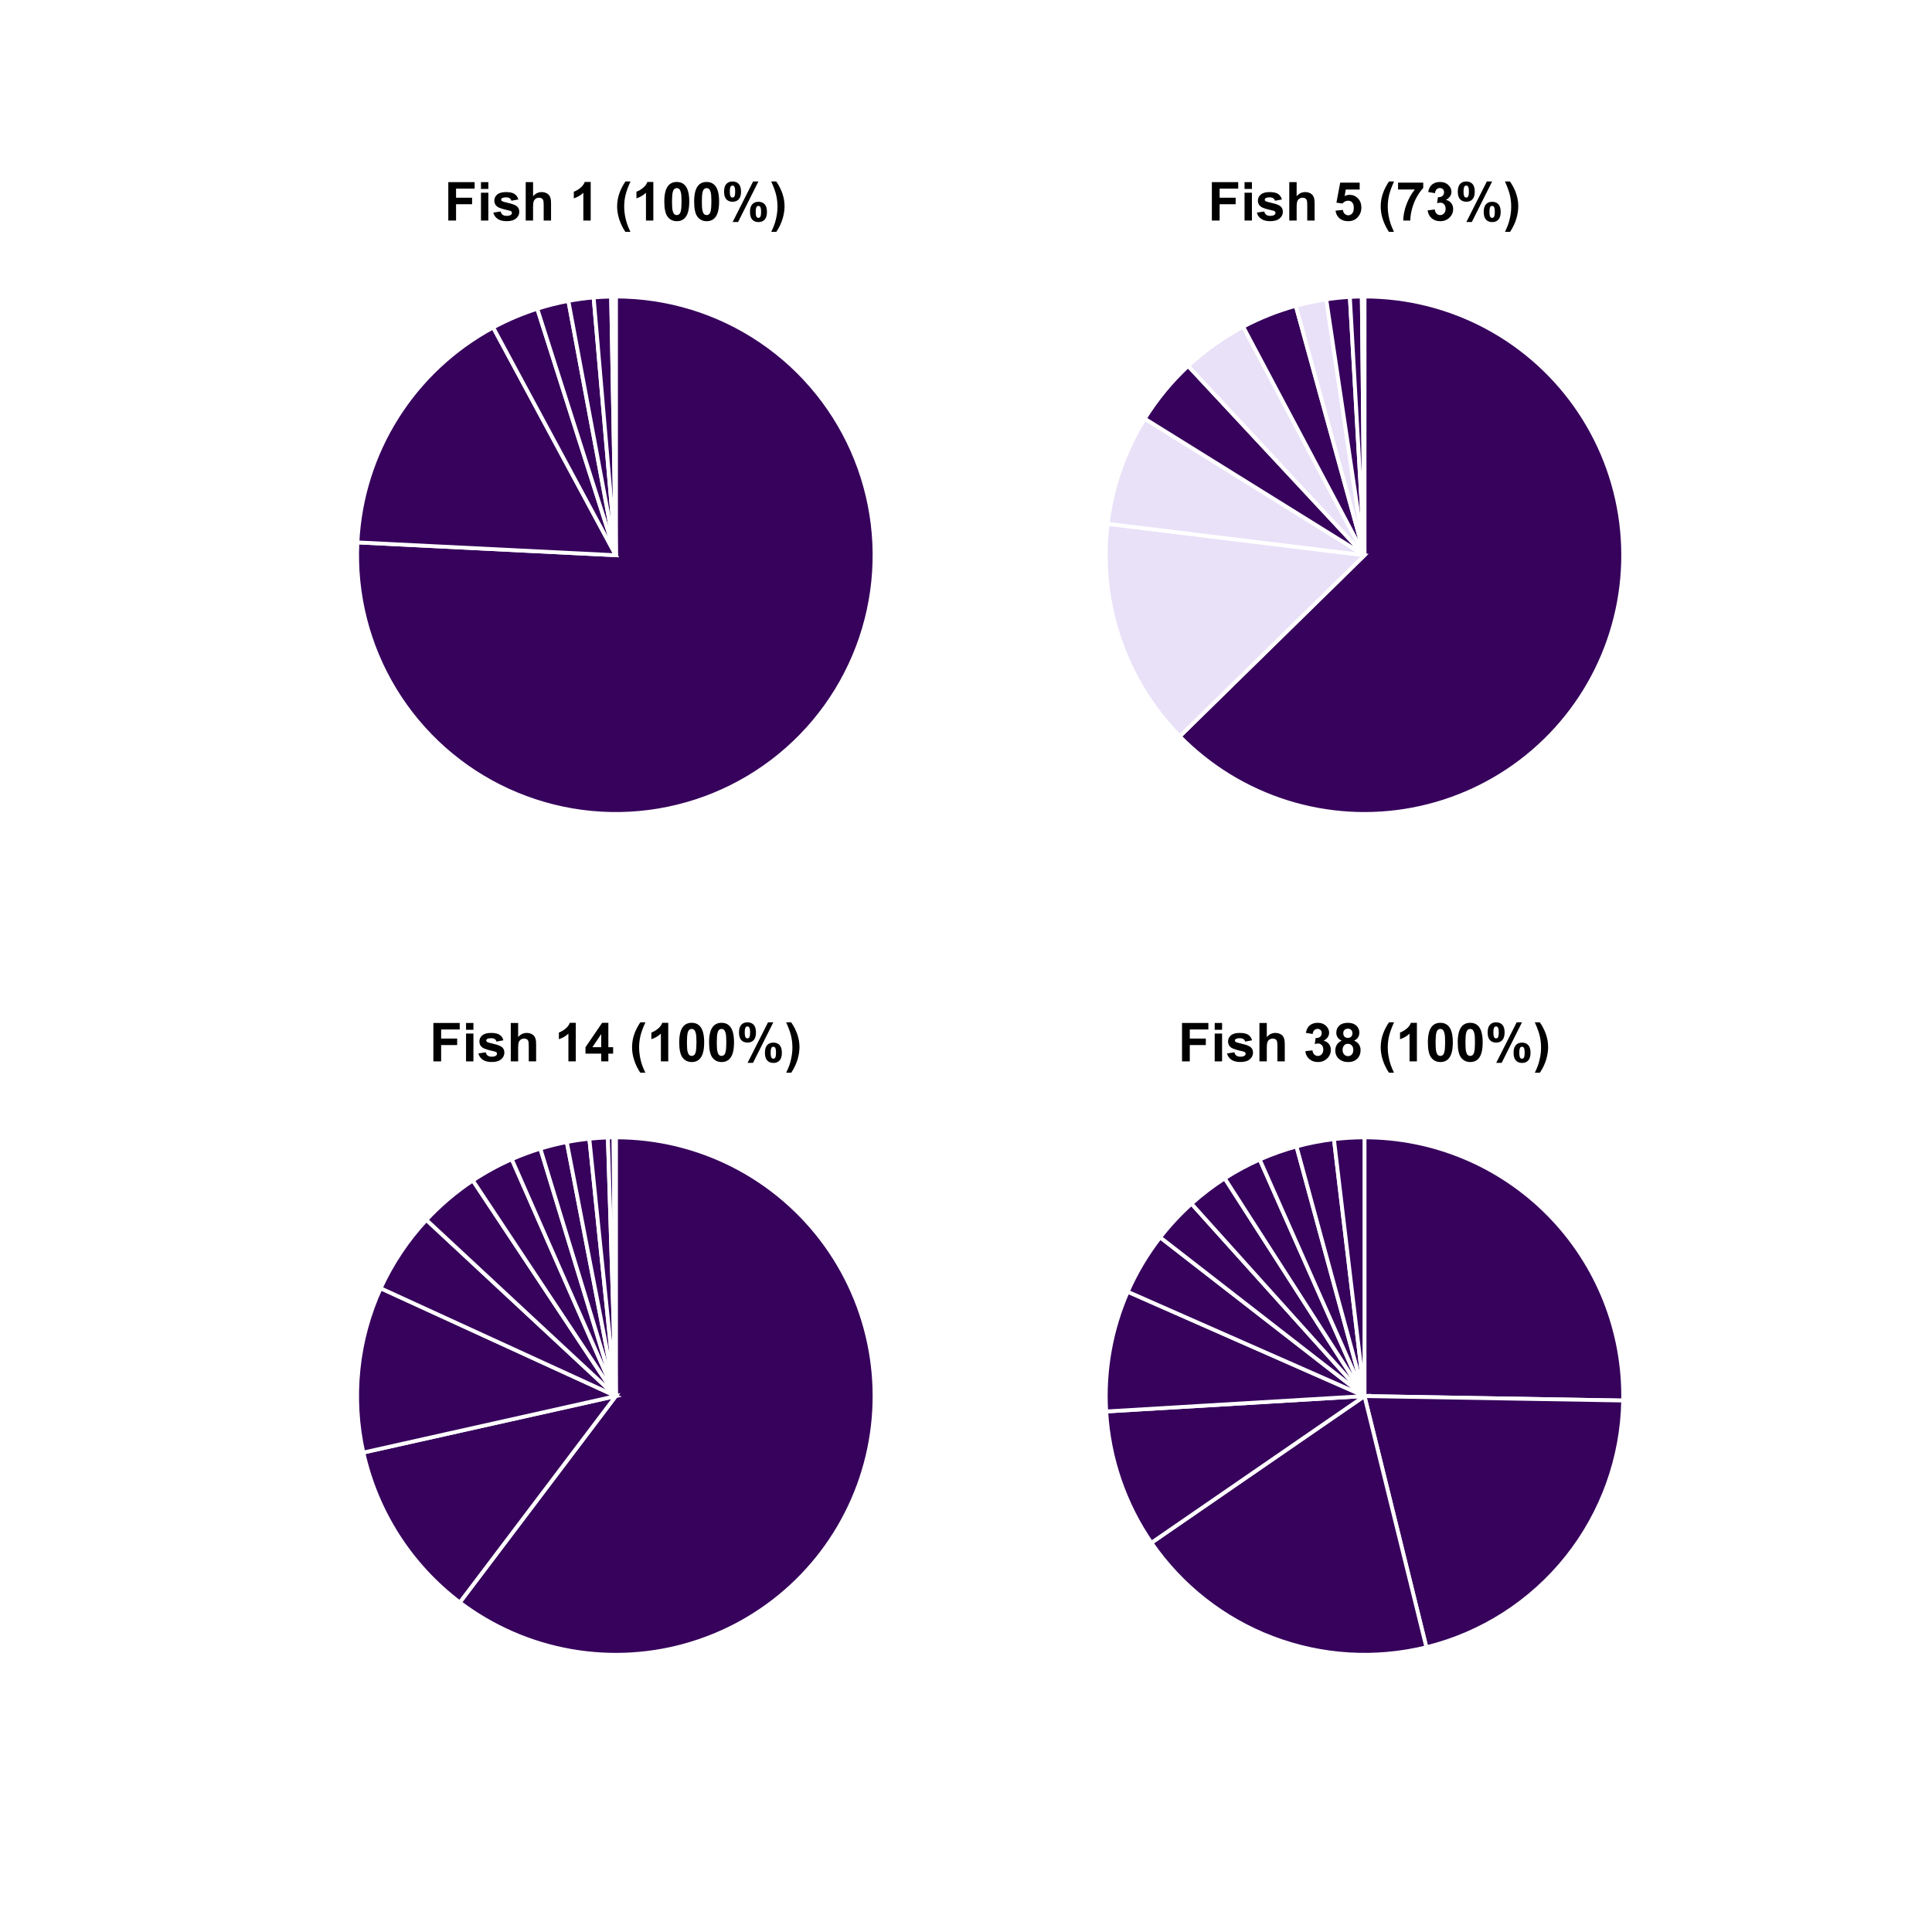
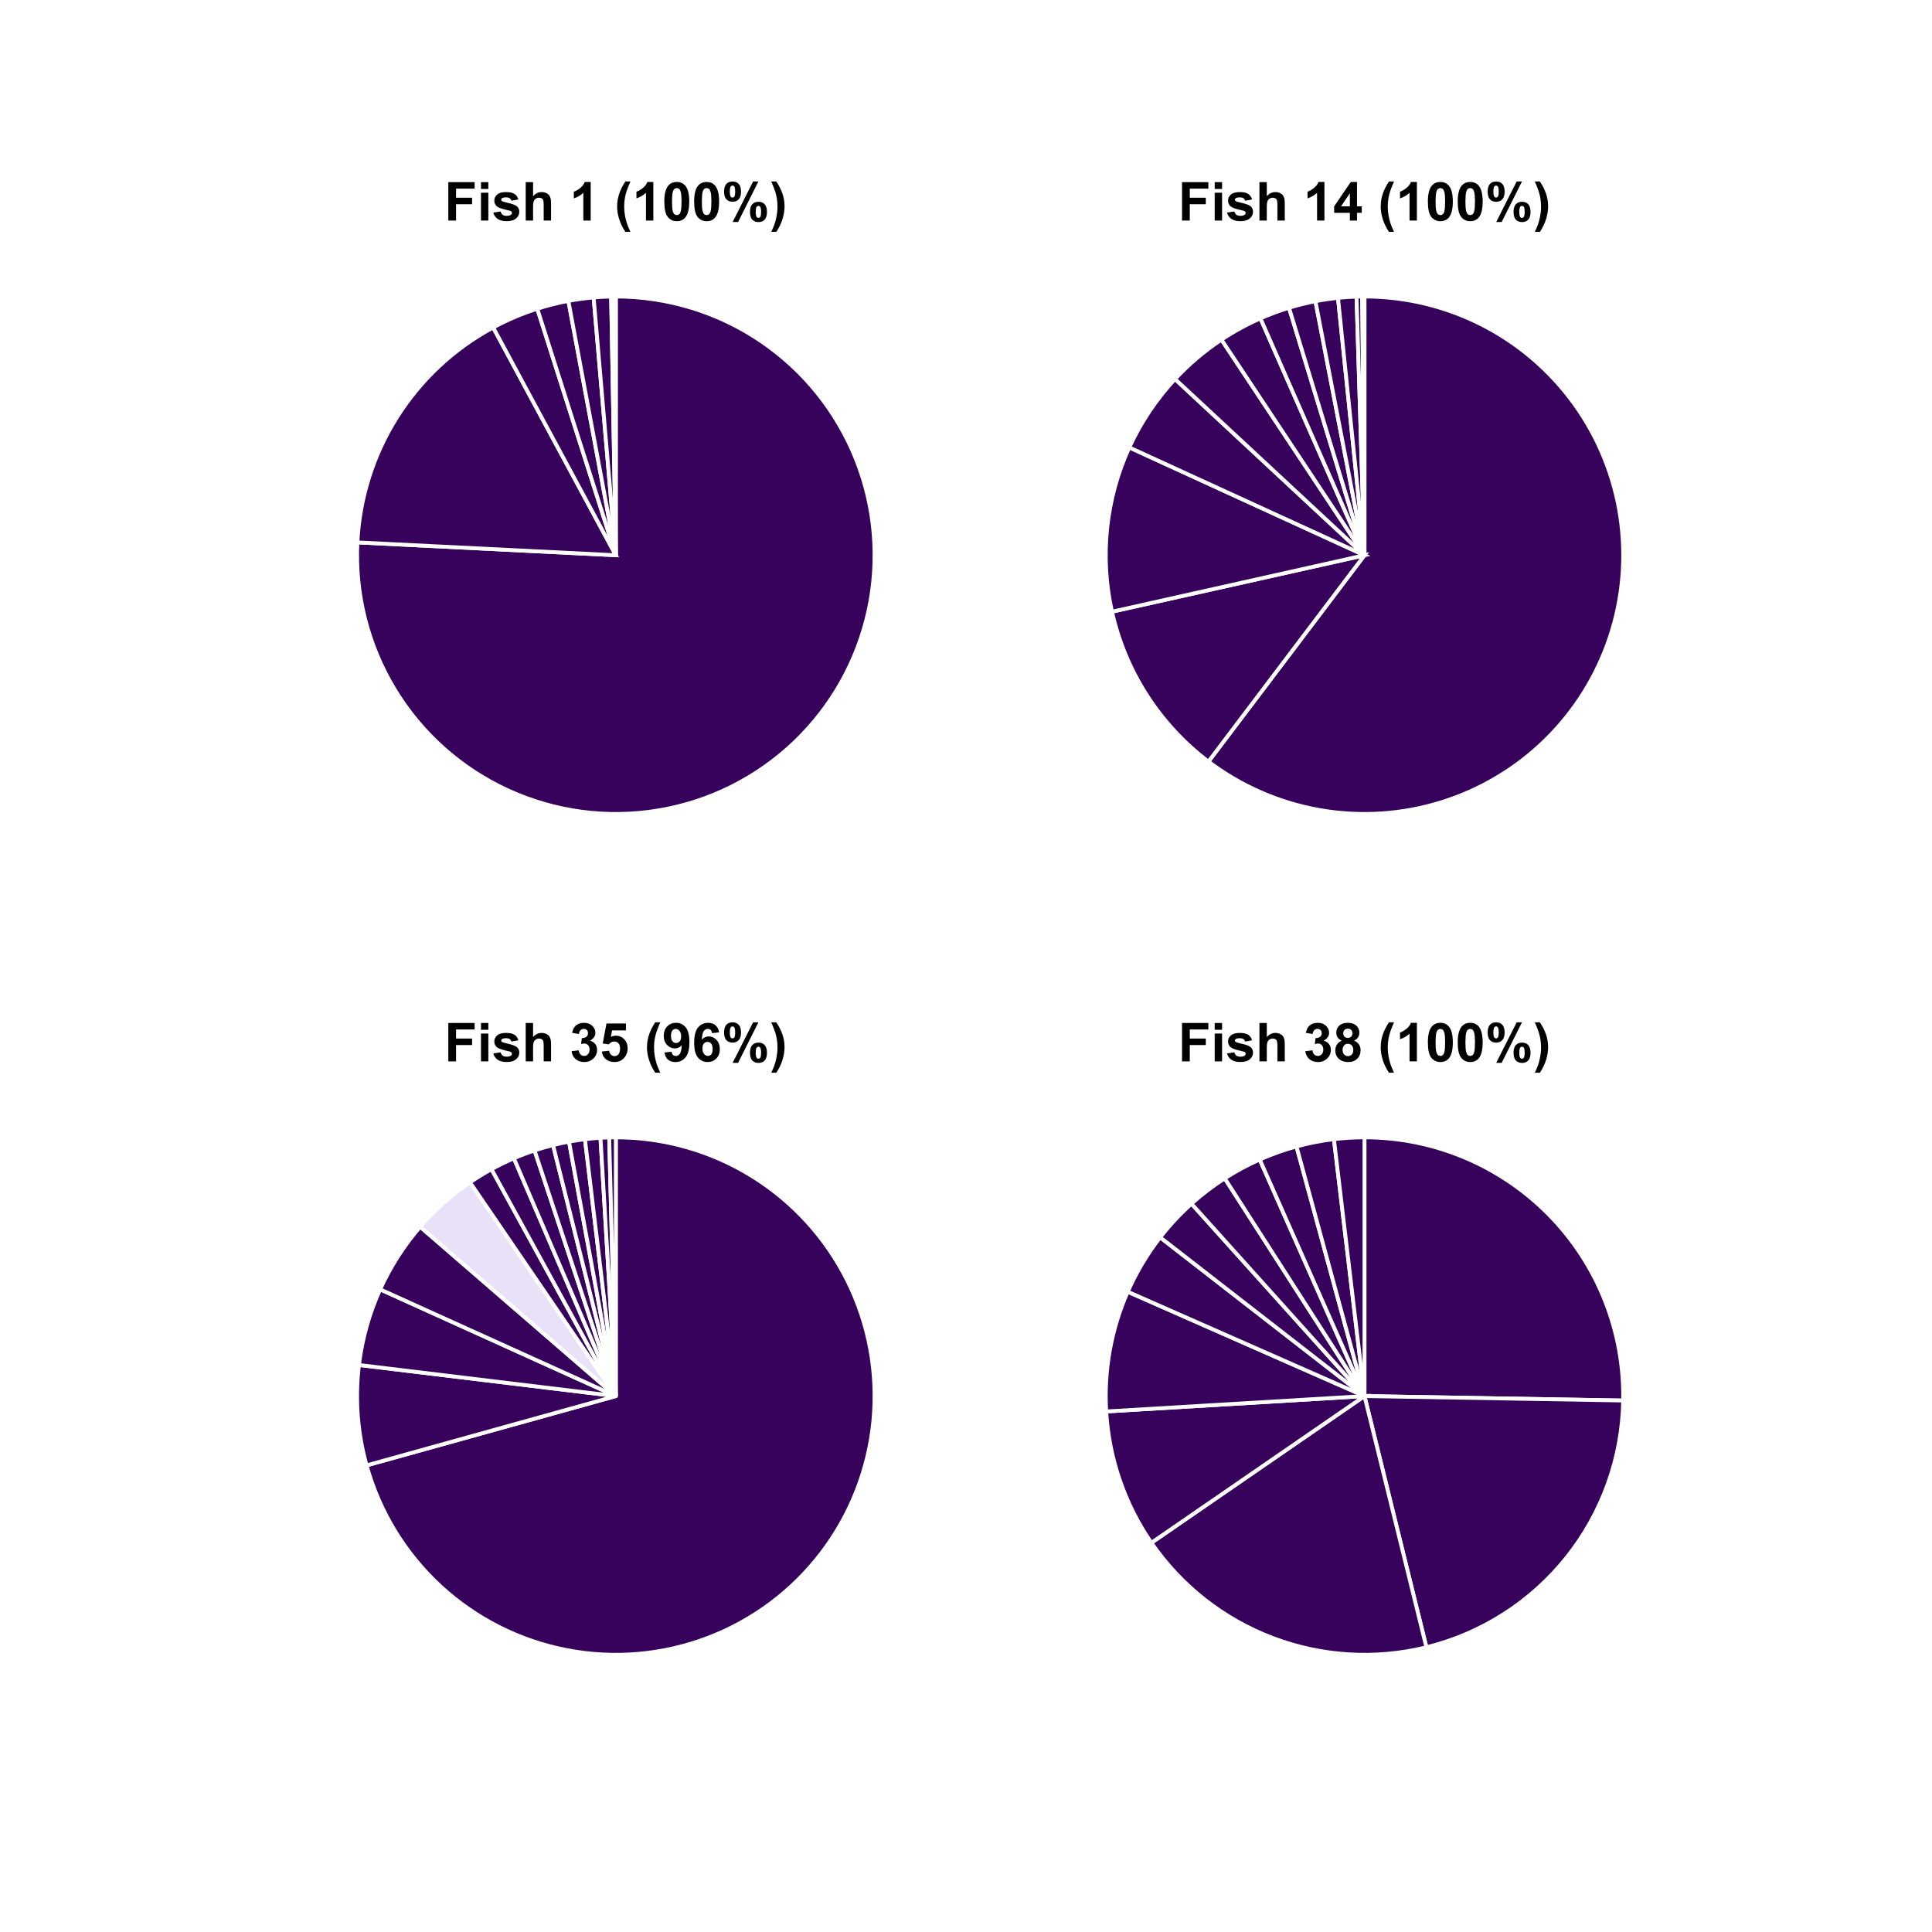
<svg xmlns="http://www.w3.org/2000/svg" xmlns:xlink="http://www.w3.org/1999/xlink" width="252pt" height="252pt" viewBox="0 0 252 252" version="1.1">
  <defs>
    <style type="text/css">*{stroke-linejoin: round; stroke-linecap: butt}</style>
  </defs>
  <g id="figure_1">
    <g id="patch_1">
      <path d="M 0 252  L 252 252  L 252 0  L 0 0  z " style="fill: #ffffff" />
    </g>
    <g id="axes_1">
      <g id="patch_2">
        <path d="M 46.621 70.747  C 46.454 74.097 46.788 77.453 47.611 80.705  C 48.434 83.956 49.738 87.067 51.478 89.934  C 53.219 92.801 55.377 95.393 57.882 97.624  C 60.386 99.854 63.21 101.699 66.259 103.097  C 69.308 104.495 72.548 105.431 75.873 105.874  C 79.197 106.316 82.57 106.261 85.878 105.709  C 89.186 105.157 92.394 104.115 95.395 102.617  C 98.396 101.119 101.157 99.182 103.587 96.87  C 106.017 94.558 108.089 91.896 109.734 88.973  C 111.379 86.05 112.579 82.898 113.294 79.621  C 114.01 76.345 114.233 72.979 113.956 69.637  C 113.679 66.294 112.905 63.011 111.66 59.897  C 110.415 56.782 108.713 53.871 106.609 51.258  C 104.506 48.646 102.024 46.361 99.247 44.481  C 96.47 42.6 93.428 41.144 90.221 40.16  C 87.015 39.177 83.679 38.677 80.325 38.677  L 80.325 72.423  z " style="fill: #36025c; stroke: #ffffff; stroke-width: 0.5; stroke-linejoin: miter" />
      </g>
      <g id="patch_3">
        <path d="M 64.324 42.711  C 59.21 45.465 54.893 49.493 51.792 54.405  C 48.69 59.316 46.909 64.946 46.621 70.747  L 80.325 72.423  z " style="fill: #36025c; stroke: #ffffff; stroke-width: 0.5; stroke-linejoin: miter" />
      </g>
      <g id="patch_4">
        <path d="M 70.08 40.269  C 69.086 40.586 68.107 40.949 67.146 41.356  C 66.185 41.764 65.243 42.216 64.324 42.711  L 80.325 72.423  z " style="fill: #36025c; stroke: #ffffff; stroke-width: 0.5; stroke-linejoin: miter" />
      </g>
      <g id="patch_5">
        <path d="M 74.136 39.249  C 73.45 39.377 72.769 39.526 72.092 39.696  C 71.416 39.866 70.745 40.057 70.08 40.269  L 80.325 72.423  z " style="fill: #36025c; stroke: #ffffff; stroke-width: 0.5; stroke-linejoin: miter" />
      </g>
      <g id="patch_6">
        <path d="M 77.431 38.801  C 76.879 38.848 76.327 38.91 75.778 38.984  C 75.228 39.059 74.681 39.147 74.136 39.249  L 80.325 72.423  z " style="fill: #36025c; stroke: #ffffff; stroke-width: 0.5; stroke-linejoin: miter" />
      </g>
      <g id="patch_7">
        <path d="M 79.716 38.682  C 79.335 38.689 78.953 38.702 78.573 38.722  C 78.192 38.742 77.811 38.768 77.431 38.801  L 80.325 72.423  z " style="fill: #36025c; stroke: #ffffff; stroke-width: 0.5; stroke-linejoin: miter" />
      </g>
      <g id="patch_8">
        <path d="M 80.042 38.678  C 79.988 38.678 79.933 38.679 79.879 38.679  C 79.825 38.68 79.77 38.681 79.716 38.682  L 80.325 72.423  z " style="fill: #36025c; stroke: #ffffff; stroke-width: 0.5; stroke-linejoin: miter" />
      </g>
      <g id="patch_9">
        <path d="M 80.325 38.677  C 80.278 38.677 80.231 38.677 80.184 38.677  C 80.136 38.677 80.089 38.677 80.042 38.678  L 80.325 72.423  z " style="fill: #36025c; stroke: #ffffff; stroke-width: 0.5; stroke-linejoin: miter" />
      </g>
      <g id="matplotlib.axis_1" />
      <g id="matplotlib.axis_2" />
      <g id="text_1">
        <g transform="translate(57.95781 28.76672) scale(0.07 -0.07)">
          <defs>
            <path id="Arial-BoldMT-46" d="M 472 0  L 472 4581  L 3613 4581  L 3613 3806  L 1397 3806  L 1397 2722  L 3309 2722  L 3309 1947  L 1397 1947  L 1397 0  L 472 0  z " transform="scale(0.015625)" />
            <path id="Arial-BoldMT-69" d="M 459 3769  L 459 4581  L 1338 4581  L 1338 3769  L 459 3769  z M 459 0  L 459 3319  L 1338 3319  L 1338 0  L 459 0  z " transform="scale(0.015625)" />
            <path id="Arial-BoldMT-73" d="M 150 947  L 1031 1081  Q 1088 825 1259 692  Q 1431 559 1741 559  Q 2081 559 2253 684  Q 2369 772 2369 919  Q 2369 1019 2306 1084  Q 2241 1147 2013 1200  Q 950 1434 666 1628  Q 272 1897 272 2375  Q 272 2806 612 3100  Q 953 3394 1669 3394  Q 2350 3394 2681 3172  Q 3013 2950 3138 2516  L 2309 2363  Q 2256 2556 2107 2659  Q 1959 2763 1684 2763  Q 1338 2763 1188 2666  Q 1088 2597 1088 2488  Q 1088 2394 1175 2328  Q 1294 2241 1995 2081  Q 2697 1922 2975 1691  Q 3250 1456 3250 1038  Q 3250 581 2869 253  Q 2488 -75 1741 -75  Q 1063 -75 667 200  Q 272 475 150 947  z " transform="scale(0.015625)" />
            <path id="Arial-BoldMT-68" d="M 1334 4581  L 1334 2897  Q 1759 3394 2350 3394  Q 2653 3394 2897 3281  Q 3141 3169 3264 2994  Q 3388 2819 3433 2606  Q 3478 2394 3478 1947  L 3478 0  L 2600 0  L 2600 1753  Q 2600 2275 2550 2415  Q 2500 2556 2373 2639  Q 2247 2722 2056 2722  Q 1838 2722 1666 2615  Q 1494 2509 1414 2295  Q 1334 2081 1334 1663  L 1334 0  L 456 0  L 456 4581  L 1334 4581  z " transform="scale(0.015625)" />
            <path id="Arial-BoldMT-20" transform="scale(0.015625)" />
            <path id="Arial-BoldMT-31" d="M 2519 0  L 1641 0  L 1641 3309  Q 1159 2859 506 2644  L 506 3441  Q 850 3553 1253 3867  Q 1656 4181 1806 4600  L 2519 4600  L 2519 0  z " transform="scale(0.015625)" />
            <path id="Arial-BoldMT-28" d="M 1916 -1347  L 1313 -1347  Q 834 -625 584 153  Q 334 931 334 1659  Q 334 2563 644 3369  Q 913 4069 1325 4659  L 1925 4659  Q 1497 3713 1336 3048  Q 1175 2384 1175 1641  Q 1175 1128 1270 590  Q 1366 53 1531 -431  Q 1641 -750 1916 -1347  z " transform="scale(0.015625)" />
            <path id="Arial-BoldMT-30" d="M 1756 4600  Q 2422 4600 2797 4125  Q 3244 3563 3244 2259  Q 3244 959 2794 391  Q 2422 -78 1756 -78  Q 1088 -78 678 436  Q 269 950 269 2269  Q 269 3563 719 4131  Q 1091 4600 1756 4600  z M 1756 3872  Q 1597 3872 1472 3770  Q 1347 3669 1278 3406  Q 1188 3066 1188 2259  Q 1188 1453 1269 1151  Q 1350 850 1473 750  Q 1597 650 1756 650  Q 1916 650 2041 751  Q 2166 853 2234 1116  Q 2325 1453 2325 2259  Q 2325 3066 2244 3367  Q 2163 3669 2039 3770  Q 1916 3872 1756 3872  z " transform="scale(0.015625)" />
            <path id="Arial-BoldMT-25" d="M 278 3450  Q 278 4066 548 4362  Q 819 4659 1281 4659  Q 1759 4659 2029 4364  Q 2300 4069 2300 3450  Q 2300 2834 2029 2537  Q 1759 2241 1297 2241  Q 819 2241 548 2536  Q 278 2831 278 3450  z M 963 3456  Q 963 3009 1066 2856  Q 1144 2744 1281 2744  Q 1422 2744 1500 2856  Q 1600 3009 1600 3456  Q 1600 3903 1500 4053  Q 1422 4169 1281 4169  Q 1144 4169 1066 4056  Q 963 3903 963 3456  z M 1950 -175  L 1300 -175  L 3741 4659  L 4372 4659  L 1950 -175  z M 3369 1028  Q 3369 1644 3639 1941  Q 3909 2238 4378 2238  Q 4850 2238 5120 1941  Q 5391 1644 5391 1028  Q 5391 409 5120 112  Q 4850 -184 4388 -184  Q 3909 -184 3639 112  Q 3369 409 3369 1028  z M 4053 1031  Q 4053 584 4156 434  Q 4234 319 4372 319  Q 4513 319 4588 431  Q 4691 584 4691 1031  Q 4691 1478 4591 1631  Q 4513 1744 4372 1744  Q 4231 1744 4156 1631  Q 4053 1478 4053 1031  z " transform="scale(0.015625)" />
            <path id="Arial-BoldMT-29" d="M 216 -1347  Q 475 -791 581 -494  Q 688 -197 778 190  Q 869 578 912 926  Q 956 1275 956 1641  Q 956 2384 797 3048  Q 638 3713 209 4659  L 806 4659  Q 1278 3988 1539 3234  Q 1800 2481 1800 1706  Q 1800 1053 1594 306  Q 1359 -531 822 -1347  L 216 -1347  z " transform="scale(0.015625)" />
          </defs>
          <use xlink:href="#Arial-BoldMT-46" />
          <use xlink:href="#Arial-BoldMT-69" transform="translate(61.08398 0)" />
          <use xlink:href="#Arial-BoldMT-73" transform="translate(88.86719 0)" />
          <use xlink:href="#Arial-BoldMT-68" transform="translate(144.4824 0)" />
          <use xlink:href="#Arial-BoldMT-20" transform="translate(205.5664 0)" />
          <use xlink:href="#Arial-BoldMT-31" transform="translate(233.3496 0)" />
          <use xlink:href="#Arial-BoldMT-20" transform="translate(288.9648 0)" />
          <use xlink:href="#Arial-BoldMT-28" transform="translate(316.748 0)" />
          <use xlink:href="#Arial-BoldMT-31" transform="translate(350.0488 0)" />
          <use xlink:href="#Arial-BoldMT-30" transform="translate(405.6641 0)" />
          <use xlink:href="#Arial-BoldMT-30" transform="translate(461.2793 0)" />
          <use xlink:href="#Arial-BoldMT-25" transform="translate(516.8945 0)" />
          <use xlink:href="#Arial-BoldMT-29" transform="translate(605.8105 0)" />
        </g>
      </g>
    </g>
    <g id="axes_2">
      <g id="patch_10">
-         <path d="M 153.878 96.048  C 157.773 100.02 162.591 102.969 167.9 104.63  C 173.21 106.291 178.849 106.613 184.313 105.568  C 189.777 104.523 194.9 102.143 199.222 98.64  C 203.544 95.138 206.934 90.62 209.088 85.491  C 211.243 80.361 212.095 74.778 211.571 69.239  C 211.046 63.701 209.159 58.377 206.08 53.744  C 203.001 49.11 198.823 45.309 193.92 42.681  C 189.016 40.052 183.538 38.677 177.975 38.677  L 177.975 72.423  z " style="fill: #36025c; stroke: #ffffff; stroke-width: 0.5; stroke-linejoin: miter" />
+         <path d="M 157.622 99.34  C 161.891 102.568 166.868 104.735 172.14 105.66  C 177.412 106.586 182.829 106.244 187.942 104.663  C 193.056 103.082 197.721 100.307 201.551 96.568  C 205.38 92.828 208.266 88.231 209.968 83.157  C 211.671 78.082 212.142 72.675 211.343 67.382  C 210.543 62.09 208.496 57.063 205.371 52.718  C 202.245 48.373 198.13 44.833 193.367 42.391  C 188.604 39.95 183.327 38.677 177.975 38.677  L 177.975 72.423  z " style="fill: #36025c; stroke: #ffffff; stroke-width: 0.5; stroke-linejoin: miter" />
      </g>
      <g id="patch_11">
-         <path d="M 144.479 68.325  C 143.863 73.355 144.389 78.459 146.016 83.259  C 147.643 88.058 150.331 92.429 153.878 96.048  L 177.975 72.423  z " style="fill: #d7c9f2; fill-opacity: 0.549; stroke: #ffffff; stroke-width: 0.5; stroke-linejoin: miter" />
+         <path d="M 145.043 79.788  C 145.908 83.659 147.449 87.346 149.595 90.682  C 151.741 94.017 154.458 96.948 157.622 99.34  L 177.975 72.423  z " style="fill: #36025c; stroke: #ffffff; stroke-width: 0.5; stroke-linejoin: miter" />
      </g>
      <g id="patch_12">
-         <path d="M 149.313 54.61  C 148.022 56.687 146.961 58.898 146.148 61.204  C 145.335 63.51 144.776 65.898 144.479 68.325  L 177.975 72.423  z " style="fill: #d7c9f2; fill-opacity: 0.549; stroke: #ffffff; stroke-width: 0.5; stroke-linejoin: miter" />
+         <path d="M 147.298 58.362  C 145.771 61.692 144.798 65.248 144.414 68.891  C 144.031 72.533 144.243 76.214 145.043 79.788  L 177.975 72.423  z " style="fill: #36025c; stroke: #ffffff; stroke-width: 0.5; stroke-linejoin: miter" />
      </g>
      <g id="patch_13">
-         <path d="M 154.972 47.731  C 153.882 48.746 152.861 49.833 151.915 50.983  C 150.968 52.133 150.099 53.345 149.313 54.61  L 177.975 72.423  z " style="fill: #36025c; stroke: #ffffff; stroke-width: 0.5; stroke-linejoin: miter" />
+         <path d="M 153.264 49.441  C 152.04 50.757 150.923 52.169 149.924 53.663  C 148.925 55.157 148.046 56.728 147.298 58.362  L 177.975 72.423  z " style="fill: #36025c; stroke: #ffffff; stroke-width: 0.5; stroke-linejoin: miter" />
      </g>
      <g id="patch_14">
-         <path d="M 162.151 42.617  C 160.849 43.308 159.594 44.083 158.394 44.938  C 157.194 45.794 156.051 46.727 154.972 47.731  L 177.975 72.423  z " style="fill: #d7c9f2; fill-opacity: 0.549; stroke: #ffffff; stroke-width: 0.5; stroke-linejoin: miter" />
+         <path d="M 159.322 44.301  C 158.215 45.034 157.153 45.833 156.141 46.692  C 155.129 47.551 154.168 48.469 153.264 49.441  L 177.975 72.423  z " style="fill: #36025c; stroke: #ffffff; stroke-width: 0.5; stroke-linejoin: miter" />
      </g>
      <g id="patch_15">
-         <path d="M 169.017 39.887  C 167.827 40.215 166.656 40.608 165.509 41.063  C 164.362 41.519 163.241 42.038 162.151 42.617  L 177.975 72.423  z " style="fill: #36025c; stroke: #ffffff; stroke-width: 0.5; stroke-linejoin: miter" />
+         <path d="M 164.405 41.525  C 163.52 41.914 162.652 42.34 161.804 42.804  C 160.955 43.267 160.127 43.766 159.322 44.301  L 177.975 72.423  z " style="fill: #36025c; stroke: #ffffff; stroke-width: 0.5; stroke-linejoin: miter" />
      </g>
      <g id="patch_16">
-         <path d="M 172.991 39.047  C 172.321 39.147 171.654 39.267 170.991 39.407  C 170.328 39.547 169.67 39.707 169.017 39.887  L 177.975 72.423  z " style="fill: #d7c9f2; fill-opacity: 0.549; stroke: #ffffff; stroke-width: 0.5; stroke-linejoin: miter" />
+         <path d="M 168.133 40.144  C 167.499 40.337 166.87 40.549 166.249 40.779  C 165.627 41.01 165.012 41.258 164.405 41.525  L 177.975 72.423  z " style="fill: #36025c; stroke: #ffffff; stroke-width: 0.5; stroke-linejoin: miter" />
      </g>
      <g id="patch_17">
-         <path d="M 176.068 38.73  C 175.553 38.76 175.039 38.801 174.526 38.853  C 174.013 38.906 173.501 38.97 172.991 39.047  L 177.975 72.423  z " style="fill: #36025c; stroke: #ffffff; stroke-width: 0.5; stroke-linejoin: miter" />
+         <path d="M 171.578 39.288  C 170.997 39.401 170.419 39.528 169.844 39.671  C 169.27 39.813 168.699 39.971 168.133 40.144  L 177.975 72.423  z " style="fill: #36025c; stroke: #ffffff; stroke-width: 0.5; stroke-linejoin: miter" />
      </g>
      <g id="patch_18">
-         <path d="M 177.631 38.678  C 177.371 38.681 177.11 38.687 176.849 38.695  C 176.589 38.704 176.329 38.716 176.068 38.73  L 177.975 72.423  z " style="fill: #36025c; stroke: #ffffff; stroke-width: 0.5; stroke-linejoin: miter" />
+         <path d="M 174.521 38.854  C 174.028 38.904 173.535 38.966 173.045 39.039  C 172.554 39.111 172.065 39.194 171.578 39.288  L 177.975 72.423  z " style="fill: #36025c; stroke: #ffffff; stroke-width: 0.5; stroke-linejoin: miter" />
      </g>
      <g id="patch_19">
-         <path d="M 177.975 38.677  C 177.918 38.677 177.86 38.677 177.803 38.677  C 177.746 38.677 177.688 38.678 177.631 38.678  L 177.975 72.423  z " style="fill: #36025c; stroke: #ffffff; stroke-width: 0.5; stroke-linejoin: miter" />
+         <path d="M 176.939 38.692  C 176.535 38.705 176.131 38.724 175.729 38.751  C 175.326 38.778 174.923 38.812 174.521 38.854  L 177.975 72.423  z " style="fill: #36025c; stroke: #ffffff; stroke-width: 0.5; stroke-linejoin: miter" />
+       </g>
+       <g id="patch_20">
+         <path d="M 177.681 38.678  C 177.557 38.679 177.433 38.681 177.31 38.683  C 177.186 38.686 177.062 38.689 176.939 38.692  L 177.975 72.423  z " style="fill: #36025c; stroke: #ffffff; stroke-width: 0.5; stroke-linejoin: miter" />
+       </g>
+       <g id="patch_21">
+         <path d="M 177.975 38.677  C 177.926 38.677 177.877 38.677 177.828 38.677  C 177.779 38.677 177.73 38.677 177.681 38.678  L 177.975 72.423  z " style="fill: #36025c; stroke: #ffffff; stroke-width: 0.5; stroke-linejoin: miter" />
      </g>
      <g id="matplotlib.axis_3" />
      <g id="matplotlib.axis_4" />
      <g id="text_2">
-         <g transform="translate(157.5541 28.76672) scale(0.07 -0.07)">
-           <defs>
-             <path id="Arial-BoldMT-35" d="M 284 1178  L 1159 1269  Q 1197 972 1381 798  Q 1566 625 1806 625  Q 2081 625 2272 848  Q 2463 1072 2463 1522  Q 2463 1944 2273 2155  Q 2084 2366 1781 2366  Q 1403 2366 1103 2031  L 391 2134  L 841 4519  L 3163 4519  L 3163 3697  L 1506 3697  L 1369 2919  Q 1663 3066 1969 3066  Q 2553 3066 2959 2641  Q 3366 2216 3366 1538  Q 3366 972 3038 528  Q 2591 -78 1797 -78  Q 1163 -78 763 262  Q 363 603 284 1178  z " transform="scale(0.015625)" />
-             <path id="Arial-BoldMT-37" d="M 272 3703  L 272 4519  L 3275 4519  L 3275 3881  Q 2903 3516 2518 2831  Q 2134 2147 1932 1376  Q 1731 606 1734 0  L 888 0  Q 909 950 1279 1937  Q 1650 2925 2269 3703  L 272 3703  z " transform="scale(0.015625)" />
-             <path id="Arial-BoldMT-33" d="M 241 1216  L 1091 1319  Q 1131 994 1309 822  Q 1488 650 1741 650  Q 2013 650 2198 856  Q 2384 1063 2384 1413  Q 2384 1744 2206 1937  Q 2028 2131 1772 2131  Q 1603 2131 1369 2066  L 1466 2781  Q 1822 2772 2009 2936  Q 2197 3100 2197 3372  Q 2197 3603 2059 3740  Q 1922 3878 1694 3878  Q 1469 3878 1309 3722  Q 1150 3566 1116 3266  L 306 3403  Q 391 3819 561 4067  Q 731 4316 1036 4458  Q 1341 4600 1719 4600  Q 2366 4600 2756 4188  Q 3078 3850 3078 3425  Q 3078 2822 2419 2463  Q 2813 2378 3048 2084  Q 3284 1791 3284 1375  Q 3284 772 2843 347  Q 2403 -78 1747 -78  Q 1125 -78 715 280  Q 306 638 241 1216  z " transform="scale(0.015625)" />
-           </defs>
-           <use xlink:href="#Arial-BoldMT-46" />
-           <use xlink:href="#Arial-BoldMT-69" transform="translate(61.08398 0)" />
-           <use xlink:href="#Arial-BoldMT-73" transform="translate(88.86719 0)" />
-           <use xlink:href="#Arial-BoldMT-68" transform="translate(144.4824 0)" />
-           <use xlink:href="#Arial-BoldMT-20" transform="translate(205.5664 0)" />
-           <use xlink:href="#Arial-BoldMT-35" transform="translate(233.3496 0)" />
-           <use xlink:href="#Arial-BoldMT-20" transform="translate(288.9648 0)" />
-           <use xlink:href="#Arial-BoldMT-28" transform="translate(316.748 0)" />
-           <use xlink:href="#Arial-BoldMT-37" transform="translate(350.0488 0)" />
-           <use xlink:href="#Arial-BoldMT-33" transform="translate(405.6641 0)" />
-           <use xlink:href="#Arial-BoldMT-25" transform="translate(461.2793 0)" />
-           <use xlink:href="#Arial-BoldMT-29" transform="translate(550.1953 0)" />
-         </g>
-       </g>
-     </g>
-     <g id="axes_3">
-       <g id="patch_20">
-         <path d="M 59.972 209.015  C 64.241 212.243 69.218 214.41 74.49 215.335  C 79.762 216.261 85.179 215.919 90.292 214.338  C 95.406 212.757 100.071 209.982 103.901 206.243  C 107.73 202.503 110.616 197.906 112.318 192.831  C 114.021 187.757 114.492 182.35 113.693 177.057  C 112.893 171.765 110.846 166.738 107.721 162.392  C 104.595 158.047 100.48 154.507 95.717 152.066  C 90.954 149.625 85.677 148.351 80.325 148.351  L 80.325 182.097  z " style="fill: #36025c; stroke: #ffffff; stroke-width: 0.5; stroke-linejoin: miter" />
-       </g>
-       <g id="patch_21">
-         <path d="M 47.393 189.463  C 48.258 193.334 49.799 197.021 51.945 200.357  C 54.091 203.692 56.808 206.623 59.972 209.015  L 80.325 182.097  z " style="fill: #36025c; stroke: #ffffff; stroke-width: 0.5; stroke-linejoin: miter" />
-       </g>
-       <g id="patch_22">
-         <path d="M 49.648 168.037  C 48.121 171.367 47.148 174.923 46.764 178.565  C 46.381 182.208 46.593 185.889 47.393 189.463  L 80.325 182.097  z " style="fill: #36025c; stroke: #ffffff; stroke-width: 0.5; stroke-linejoin: miter" />
-       </g>
-       <g id="patch_23">
-         <path d="M 55.614 159.116  C 54.39 160.432 53.273 161.844 52.274 163.338  C 51.275 164.832 50.396 166.403 49.648 168.037  L 80.325 182.097  z " style="fill: #36025c; stroke: #ffffff; stroke-width: 0.5; stroke-linejoin: miter" />
-       </g>
-       <g id="patch_24">
-         <path d="M 61.672 153.975  C 60.565 154.709 59.503 155.508 58.491 156.367  C 57.479 157.226 56.518 158.143 55.614 159.116  L 80.325 182.097  z " style="fill: #36025c; stroke: #ffffff; stroke-width: 0.5; stroke-linejoin: miter" />
-       </g>
-       <g id="patch_25">
-         <path d="M 66.755 151.2  C 65.87 151.589 65.002 152.015 64.154 152.478  C 63.305 152.942 62.477 153.441 61.672 153.975  L 80.325 182.097  z " style="fill: #36025c; stroke: #ffffff; stroke-width: 0.5; stroke-linejoin: miter" />
-       </g>
-       <g id="patch_26">
-         <path d="M 70.483 149.818  C 69.849 150.012 69.22 150.224 68.599 150.454  C 67.977 150.685 67.362 150.933 66.755 151.2  L 80.325 182.097  z " style="fill: #36025c; stroke: #ffffff; stroke-width: 0.5; stroke-linejoin: miter" />
-       </g>
-       <g id="patch_27">
-         <path d="M 73.928 148.963  C 73.347 149.075 72.769 149.203 72.194 149.345  C 71.62 149.488 71.049 149.646 70.483 149.818  L 80.325 182.097  z " style="fill: #36025c; stroke: #ffffff; stroke-width: 0.5; stroke-linejoin: miter" />
-       </g>
-       <g id="patch_28">
-         <path d="M 76.871 148.529  C 76.378 148.579 75.885 148.641 75.395 148.713  C 74.904 148.786 74.415 148.869 73.928 148.963  L 80.325 182.097  z " style="fill: #36025c; stroke: #ffffff; stroke-width: 0.5; stroke-linejoin: miter" />
-       </g>
-       <g id="patch_29">
-         <path d="M 79.289 148.367  C 78.885 148.38 78.481 148.399 78.079 148.426  C 77.676 148.453 77.273 148.487 76.871 148.529  L 80.325 182.097  z " style="fill: #36025c; stroke: #ffffff; stroke-width: 0.5; stroke-linejoin: miter" />
-       </g>
-       <g id="patch_30">
-         <path d="M 80.031 148.353  C 79.907 148.354 79.783 148.355 79.66 148.358  C 79.536 148.36 79.412 148.363 79.289 148.367  L 80.325 182.097  z " style="fill: #36025c; stroke: #ffffff; stroke-width: 0.5; stroke-linejoin: miter" />
-       </g>
-       <g id="patch_31">
-         <path d="M 80.325 148.351  C 80.276 148.351 80.227 148.351 80.178 148.352  C 80.129 148.352 80.08 148.352 80.031 148.353  L 80.325 182.097  z " style="fill: #36025c; stroke: #ffffff; stroke-width: 0.5; stroke-linejoin: miter" />
-       </g>
-       <g id="matplotlib.axis_5" />
-       <g id="matplotlib.axis_6" />
-       <g id="text_3">
-         <g transform="translate(56.01148 138.4415) scale(0.07 -0.07)">
+         <g transform="translate(153.6615 28.76672) scale(0.07 -0.07)">
          <defs>
            <path id="Arial-BoldMT-34" d="M 1994 0  L 1994 922  L 119 922  L 119 1691  L 2106 4600  L 2844 4600  L 2844 1694  L 3413 1694  L 3413 922  L 2844 922  L 2844 0  L 1994 0  z M 1994 1694  L 1994 3259  L 941 1694  L 1994 1694  z " transform="scale(0.015625)" />
          </defs>
          <use xlink:href="#Arial-BoldMT-46" />
          <use xlink:href="#Arial-BoldMT-69" transform="translate(61.08398 0)" />
          <use xlink:href="#Arial-BoldMT-73" transform="translate(88.86719 0)" />
          <use xlink:href="#Arial-BoldMT-68" transform="translate(144.4824 0)" />
          <use xlink:href="#Arial-BoldMT-20" transform="translate(205.5664 0)" />
          <use xlink:href="#Arial-BoldMT-31" transform="translate(233.3496 0)" />
          <use xlink:href="#Arial-BoldMT-34" transform="translate(288.9648 0)" />
          <use xlink:href="#Arial-BoldMT-20" transform="translate(344.5801 0)" />
          <use xlink:href="#Arial-BoldMT-28" transform="translate(372.3633 0)" />
          <use xlink:href="#Arial-BoldMT-31" transform="translate(405.6641 0)" />
          <use xlink:href="#Arial-BoldMT-30" transform="translate(461.2793 0)" />
          <use xlink:href="#Arial-BoldMT-30" transform="translate(516.8945 0)" />
          <use xlink:href="#Arial-BoldMT-25" transform="translate(572.5098 0)" />
          <use xlink:href="#Arial-BoldMT-29" transform="translate(661.4258 0)" />
        </g>
      </g>
    </g>
+     <g id="axes_3">
+       <g id="patch_22">
+         <path d="M 47.813 191.138  C 49.496 197.193 52.838 202.659 57.46 206.917  C 62.082 211.175 67.803 214.058 73.976 215.241  C 80.148 216.423 86.529 215.858 92.398 213.61  C 98.266 211.362 103.392 207.518 107.194 202.514  C 110.996 197.511 113.326 191.543 113.92 185.286  C 114.514 179.03 113.349 172.73 110.556 167.101  C 107.763 161.471 103.452 156.732 98.111 153.419  C 92.771 150.107 86.609 148.351 80.325 148.351  L 80.325 182.097  z " style="fill: #36025c; stroke: #ffffff; stroke-width: 0.5; stroke-linejoin: miter" />
+       </g>
+       <g id="patch_23">
+         <path d="M 46.824 178.041  C 46.559 180.23 46.509 182.44 46.675 184.638  C 46.841 186.837 47.222 189.014 47.813 191.138  L 80.325 182.097  z " style="fill: #36025c; stroke: #ffffff; stroke-width: 0.5; stroke-linejoin: miter" />
+       </g>
+       <g id="patch_24">
+         <path d="M 49.584 168.177  C 48.877 169.739 48.289 171.352 47.827 173.004  C 47.365 174.655 47.03 176.339 46.824 178.041  L 80.325 182.097  z " style="fill: #36025c; stroke: #ffffff; stroke-width: 0.5; stroke-linejoin: miter" />
+       </g>
+       <g id="patch_25">
+         <path d="M 54.808 160.014  C 53.747 161.24 52.776 162.541 51.901 163.907  C 51.027 165.273 50.253 166.7 49.584 168.177  L 80.325 182.097  z " style="fill: #36025c; stroke: #ffffff; stroke-width: 0.5; stroke-linejoin: miter" />
+       </g>
+       <g id="patch_26">
+         <path d="M 61.306 154.222  C 60.103 155.042 58.956 155.939 57.869 156.907  C 56.783 157.876 55.761 158.913 54.808 160.014  L 80.325 182.097  z " style="fill: #d7c9f2; fill-opacity: 0.549; stroke: #ffffff; stroke-width: 0.5; stroke-linejoin: miter" />
+       </g>
+       <g id="patch_27">
+         <path d="M 64.107 152.504  C 63.627 152.767 63.153 153.042 62.685 153.329  C 62.218 153.615 61.758 153.913 61.306 154.222  L 80.325 182.097  z " style="fill: #36025c; stroke: #ffffff; stroke-width: 0.5; stroke-linejoin: miter" />
+       </g>
+       <g id="patch_28">
+         <path d="M 67.029 151.081  C 66.531 151.295 66.038 151.52 65.551 151.757  C 65.064 151.995 64.582 152.243 64.107 152.504  L 80.325 182.097  z " style="fill: #36025c; stroke: #ffffff; stroke-width: 0.5; stroke-linejoin: miter" />
+       </g>
+       <g id="patch_29">
+         <path d="M 69.722 150.06  C 69.266 150.211 68.813 150.372 68.364 150.542  C 67.915 150.712 67.47 150.892 67.029 151.081  L 80.325 182.097  z " style="fill: #36025c; stroke: #ffffff; stroke-width: 0.5; stroke-linejoin: miter" />
+       </g>
+       <g id="patch_30">
+         <path d="M 72.136 149.36  C 71.73 149.462 71.325 149.571 70.922 149.688  C 70.52 149.804 70.119 149.929 69.722 150.06  L 80.325 182.097  z " style="fill: #36025c; stroke: #ffffff; stroke-width: 0.5; stroke-linejoin: miter" />
+       </g>
+       <g id="patch_31">
+         <path d="M 74.218 148.908  C 73.869 148.973 73.521 149.042 73.174 149.118  C 72.827 149.193 72.481 149.274 72.136 149.36  L 80.325 182.097  z " style="fill: #36025c; stroke: #ffffff; stroke-width: 0.5; stroke-linejoin: miter" />
+       </g>
+       <g id="patch_32">
+         <path d="M 76.297 148.593  C 75.949 148.634 75.602 148.682 75.255 148.734  C 74.909 148.787 74.563 148.845 74.218 148.908  L 80.325 182.097  z " style="fill: #36025c; stroke: #ffffff; stroke-width: 0.5; stroke-linejoin: miter" />
+       </g>
+       <g id="patch_33">
+         <path d="M 78.324 148.411  C 77.985 148.431 77.647 148.456 77.309 148.486  C 76.971 148.517 76.634 148.552 76.297 148.593  L 80.325 182.097  z " style="fill: #36025c; stroke: #ffffff; stroke-width: 0.5; stroke-linejoin: miter" />
+       </g>
+       <g id="patch_34">
+         <path d="M 79.461 148.362  C 79.271 148.367 79.082 148.374 78.892 148.382  C 78.702 148.39 78.513 148.399 78.324 148.411  L 80.325 182.097  z " style="fill: #36025c; stroke: #ffffff; stroke-width: 0.5; stroke-linejoin: miter" />
+       </g>
+       <g id="patch_35">
+         <path d="M 80.325 148.351  C 80.181 148.351 80.037 148.352 79.893 148.354  C 79.749 148.356 79.605 148.359 79.461 148.362  L 80.325 182.097  z " style="fill: #36025c; stroke: #ffffff; stroke-width: 0.5; stroke-linejoin: miter" />
+       </g>
+       <g id="matplotlib.axis_5" />
+       <g id="matplotlib.axis_6" />
+       <g id="text_3">
+         <g transform="translate(57.95781 138.4415) scale(0.07 -0.07)">
+           <defs>
+             <path id="Arial-BoldMT-33" d="M 241 1216  L 1091 1319  Q 1131 994 1309 822  Q 1488 650 1741 650  Q 2013 650 2198 856  Q 2384 1063 2384 1413  Q 2384 1744 2206 1937  Q 2028 2131 1772 2131  Q 1603 2131 1369 2066  L 1466 2781  Q 1822 2772 2009 2936  Q 2197 3100 2197 3372  Q 2197 3603 2059 3740  Q 1922 3878 1694 3878  Q 1469 3878 1309 3722  Q 1150 3566 1116 3266  L 306 3403  Q 391 3819 561 4067  Q 731 4316 1036 4458  Q 1341 4600 1719 4600  Q 2366 4600 2756 4188  Q 3078 3850 3078 3425  Q 3078 2822 2419 2463  Q 2813 2378 3048 2084  Q 3284 1791 3284 1375  Q 3284 772 2843 347  Q 2403 -78 1747 -78  Q 1125 -78 715 280  Q 306 638 241 1216  z " transform="scale(0.015625)" />
+             <path id="Arial-BoldMT-35" d="M 284 1178  L 1159 1269  Q 1197 972 1381 798  Q 1566 625 1806 625  Q 2081 625 2272 848  Q 2463 1072 2463 1522  Q 2463 1944 2273 2155  Q 2084 2366 1781 2366  Q 1403 2366 1103 2031  L 391 2134  L 841 4519  L 3163 4519  L 3163 3697  L 1506 3697  L 1369 2919  Q 1663 3066 1969 3066  Q 2553 3066 2959 2641  Q 3366 2216 3366 1538  Q 3366 972 3038 528  Q 2591 -78 1797 -78  Q 1163 -78 763 262  Q 363 603 284 1178  z " transform="scale(0.015625)" />
+             <path id="Arial-BoldMT-39" d="M 291 1059  L 1141 1153  Q 1172 894 1303 769  Q 1434 644 1650 644  Q 1922 644 2112 894  Q 2303 1144 2356 1931  Q 2025 1547 1528 1547  Q 988 1547 595 1964  Q 203 2381 203 3050  Q 203 3747 617 4173  Q 1031 4600 1672 4600  Q 2369 4600 2816 4061  Q 3263 3522 3263 2288  Q 3263 1031 2797 475  Q 2331 -81 1584 -81  Q 1047 -81 715 205  Q 384 491 291 1059  z M 2278 2978  Q 2278 3403 2083 3637  Q 1888 3872 1631 3872  Q 1388 3872 1227 3680  Q 1066 3488 1066 3050  Q 1066 2606 1241 2398  Q 1416 2191 1678 2191  Q 1931 2191 2104 2391  Q 2278 2591 2278 2978  z " transform="scale(0.015625)" />
+             <path id="Arial-BoldMT-36" d="M 3247 3459  L 2397 3366  Q 2366 3628 2234 3753  Q 2103 3878 1894 3878  Q 1616 3878 1423 3628  Q 1231 3378 1181 2588  Q 1509 2975 1997 2975  Q 2547 2975 2939 2556  Q 3331 2138 3331 1475  Q 3331 772 2918 347  Q 2506 -78 1859 -78  Q 1166 -78 719 461  Q 272 1000 272 2228  Q 272 3488 737 4044  Q 1203 4600 1947 4600  Q 2469 4600 2811 4308  Q 3153 4016 3247 3459  z M 1256 1544  Q 1256 1116 1453 883  Q 1650 650 1903 650  Q 2147 650 2309 840  Q 2472 1031 2472 1466  Q 2472 1913 2297 2120  Q 2122 2328 1859 2328  Q 1606 2328 1431 2129  Q 1256 1931 1256 1544  z " transform="scale(0.015625)" />
+           </defs>
+           <use xlink:href="#Arial-BoldMT-46" />
+           <use xlink:href="#Arial-BoldMT-69" transform="translate(61.08398 0)" />
+           <use xlink:href="#Arial-BoldMT-73" transform="translate(88.86719 0)" />
+           <use xlink:href="#Arial-BoldMT-68" transform="translate(144.4824 0)" />
+           <use xlink:href="#Arial-BoldMT-20" transform="translate(205.5664 0)" />
+           <use xlink:href="#Arial-BoldMT-33" transform="translate(233.3496 0)" />
+           <use xlink:href="#Arial-BoldMT-35" transform="translate(288.9648 0)" />
+           <use xlink:href="#Arial-BoldMT-20" transform="translate(344.5801 0)" />
+           <use xlink:href="#Arial-BoldMT-28" transform="translate(372.3633 0)" />
+           <use xlink:href="#Arial-BoldMT-39" transform="translate(405.6641 0)" />
+           <use xlink:href="#Arial-BoldMT-36" transform="translate(461.2793 0)" />
+           <use xlink:href="#Arial-BoldMT-25" transform="translate(516.8945 0)" />
+           <use xlink:href="#Arial-BoldMT-29" transform="translate(605.8105 0)" />
+         </g>
+       </g>
+     </g>
    <g id="axes_4">
-       <g id="patch_32">
+       <g id="patch_36">
        <path d="M 211.716 182.676  C 211.793 178.196 210.977 173.746 209.316 169.585  C 207.655 165.424 205.181 161.636 202.041 158.441  C 198.9 155.246 195.154 152.708 191.023 150.976  C 186.891 149.243 182.455 148.351 177.975 148.351  L 177.975 182.097  z " style="fill: #36025c; stroke: #ffffff; stroke-width: 0.5; stroke-linejoin: miter" />
      </g>
-       <g id="patch_33">
+       <g id="patch_37">
        <path d="M 186.052 214.863  C 193.28 213.081 199.719 208.957 204.36 203.136  C 209.001 197.315 211.588 190.119 211.716 182.676  L 177.975 182.097  z " style="fill: #36025c; stroke: #ffffff; stroke-width: 0.5; stroke-linejoin: miter" />
      </g>
-       <g id="patch_34">
+       <g id="patch_38">
        <path d="M 150.18 201.235  C 154.067 206.88 159.583 211.21 165.99 213.644  C 172.398 216.078 179.397 216.503 186.052 214.863  L 177.975 182.097  z " style="fill: #36025c; stroke: #ffffff; stroke-width: 0.5; stroke-linejoin: miter" />
      </g>
-       <g id="patch_35">
+       <g id="patch_39">
        <path d="M 144.289 184.103  C 144.47 187.159 145.067 190.176 146.063 193.072  C 147.059 195.967 148.444 198.713 150.18 201.235  L 177.975 182.097  z " style="fill: #36025c; stroke: #ffffff; stroke-width: 0.5; stroke-linejoin: miter" />
      </g>
-       <g id="patch_36">
+       <g id="patch_40">
        <path d="M 147.095 168.488  C 146.017 170.933 145.234 173.498 144.761 176.128  C 144.288 178.758 144.13 181.435 144.289 184.103  L 177.975 182.097  z " style="fill: #36025c; stroke: #ffffff; stroke-width: 0.5; stroke-linejoin: miter" />
      </g>
-       <g id="patch_37">
+       <g id="patch_41">
        <path d="M 151.326 161.394  C 150.479 162.484 149.7 163.625 148.993 164.811  C 148.286 165.996 147.652 167.224 147.095 168.488  L 177.975 182.097  z " style="fill: #36025c; stroke: #ffffff; stroke-width: 0.5; stroke-linejoin: miter" />
      </g>
-       <g id="patch_38">
+       <g id="patch_42">
        <path d="M 155.411 157.004  C 154.667 157.674 153.953 158.376 153.271 159.108  C 152.589 159.841 151.94 160.603 151.326 161.394  L 177.975 182.097  z " style="fill: #36025c; stroke: #ffffff; stroke-width: 0.5; stroke-linejoin: miter" />
      </g>
-       <g id="patch_39">
+       <g id="patch_43">
        <path d="M 159.747 153.698  C 158.981 154.189 158.236 154.712 157.512 155.263  C 156.788 155.815 156.087 156.396 155.411 157.004  L 177.975 182.097  z " style="fill: #36025c; stroke: #ffffff; stroke-width: 0.5; stroke-linejoin: miter" />
      </g>
-       <g id="patch_40">
+       <g id="patch_44">
        <path d="M 164.312 151.241  C 163.521 151.591 162.744 151.972 161.982 152.382  C 161.22 152.792 160.475 153.231 159.747 153.698  L 177.975 182.097  z " style="fill: #36025c; stroke: #ffffff; stroke-width: 0.5; stroke-linejoin: miter" />
      </g>
-       <g id="patch_41">
+       <g id="patch_45">
        <path d="M 169.108 149.537  C 168.288 149.76 167.478 150.014 166.678 150.299  C 165.877 150.583 165.088 150.897 164.312 151.241  L 177.975 182.097  z " style="fill: #36025c; stroke: #ffffff; stroke-width: 0.5; stroke-linejoin: miter" />
      </g>
-       <g id="patch_42">
+       <g id="patch_46">
        <path d="M 173.992 148.587  C 173.168 148.685 172.347 148.814 171.532 148.972  C 170.718 149.13 169.909 149.319 169.108 149.537  L 177.975 182.097  z " style="fill: #36025c; stroke: #ffffff; stroke-width: 0.5; stroke-linejoin: miter" />
      </g>
-       <g id="patch_43">
+       <g id="patch_47">
        <path d="M 177.975 148.351  C 177.31 148.351 176.644 148.371 175.98 148.41  C 175.316 148.45 174.653 148.509 173.992 148.587  L 177.975 182.097  z " style="fill: #36025c; stroke: #ffffff; stroke-width: 0.5; stroke-linejoin: miter" />
      </g>
      <g id="matplotlib.axis_7" />
      <g id="matplotlib.axis_8" />
      <g id="text_4">
        <g transform="translate(153.6615 138.4415) scale(0.07 -0.07)">
          <defs>
            <path id="Arial-BoldMT-38" d="M 1025 2472  Q 684 2616 529 2867  Q 375 3119 375 3419  Q 375 3931 733 4265  Q 1091 4600 1750 4600  Q 2403 4600 2764 4265  Q 3125 3931 3125 3419  Q 3125 3100 2959 2851  Q 2794 2603 2494 2472  Q 2875 2319 3073 2025  Q 3272 1731 3272 1347  Q 3272 713 2867 316  Q 2463 -81 1791 -81  Q 1166 -81 750 247  Q 259 634 259 1309  Q 259 1681 443 1992  Q 628 2303 1025 2472  z M 1206 3356  Q 1206 3094 1354 2947  Q 1503 2800 1750 2800  Q 2000 2800 2150 2948  Q 2300 3097 2300 3359  Q 2300 3606 2151 3754  Q 2003 3903 1759 3903  Q 1506 3903 1356 3753  Q 1206 3603 1206 3356  z M 1125 1394  Q 1125 1031 1311 828  Q 1497 625 1775 625  Q 2047 625 2225 820  Q 2403 1016 2403 1384  Q 2403 1706 2222 1901  Q 2041 2097 1763 2097  Q 1441 2097 1283 1875  Q 1125 1653 1125 1394  z " transform="scale(0.015625)" />
          </defs>
          <use xlink:href="#Arial-BoldMT-46" />
          <use xlink:href="#Arial-BoldMT-69" transform="translate(61.08398 0)" />
          <use xlink:href="#Arial-BoldMT-73" transform="translate(88.86719 0)" />
          <use xlink:href="#Arial-BoldMT-68" transform="translate(144.4824 0)" />
          <use xlink:href="#Arial-BoldMT-20" transform="translate(205.5664 0)" />
          <use xlink:href="#Arial-BoldMT-33" transform="translate(233.3496 0)" />
          <use xlink:href="#Arial-BoldMT-38" transform="translate(288.9648 0)" />
          <use xlink:href="#Arial-BoldMT-20" transform="translate(344.5801 0)" />
          <use xlink:href="#Arial-BoldMT-28" transform="translate(372.3633 0)" />
          <use xlink:href="#Arial-BoldMT-31" transform="translate(405.6641 0)" />
          <use xlink:href="#Arial-BoldMT-30" transform="translate(461.2793 0)" />
          <use xlink:href="#Arial-BoldMT-30" transform="translate(516.8945 0)" />
          <use xlink:href="#Arial-BoldMT-25" transform="translate(572.5098 0)" />
          <use xlink:href="#Arial-BoldMT-29" transform="translate(661.4258 0)" />
        </g>
      </g>
    </g>
  </g>
</svg>
